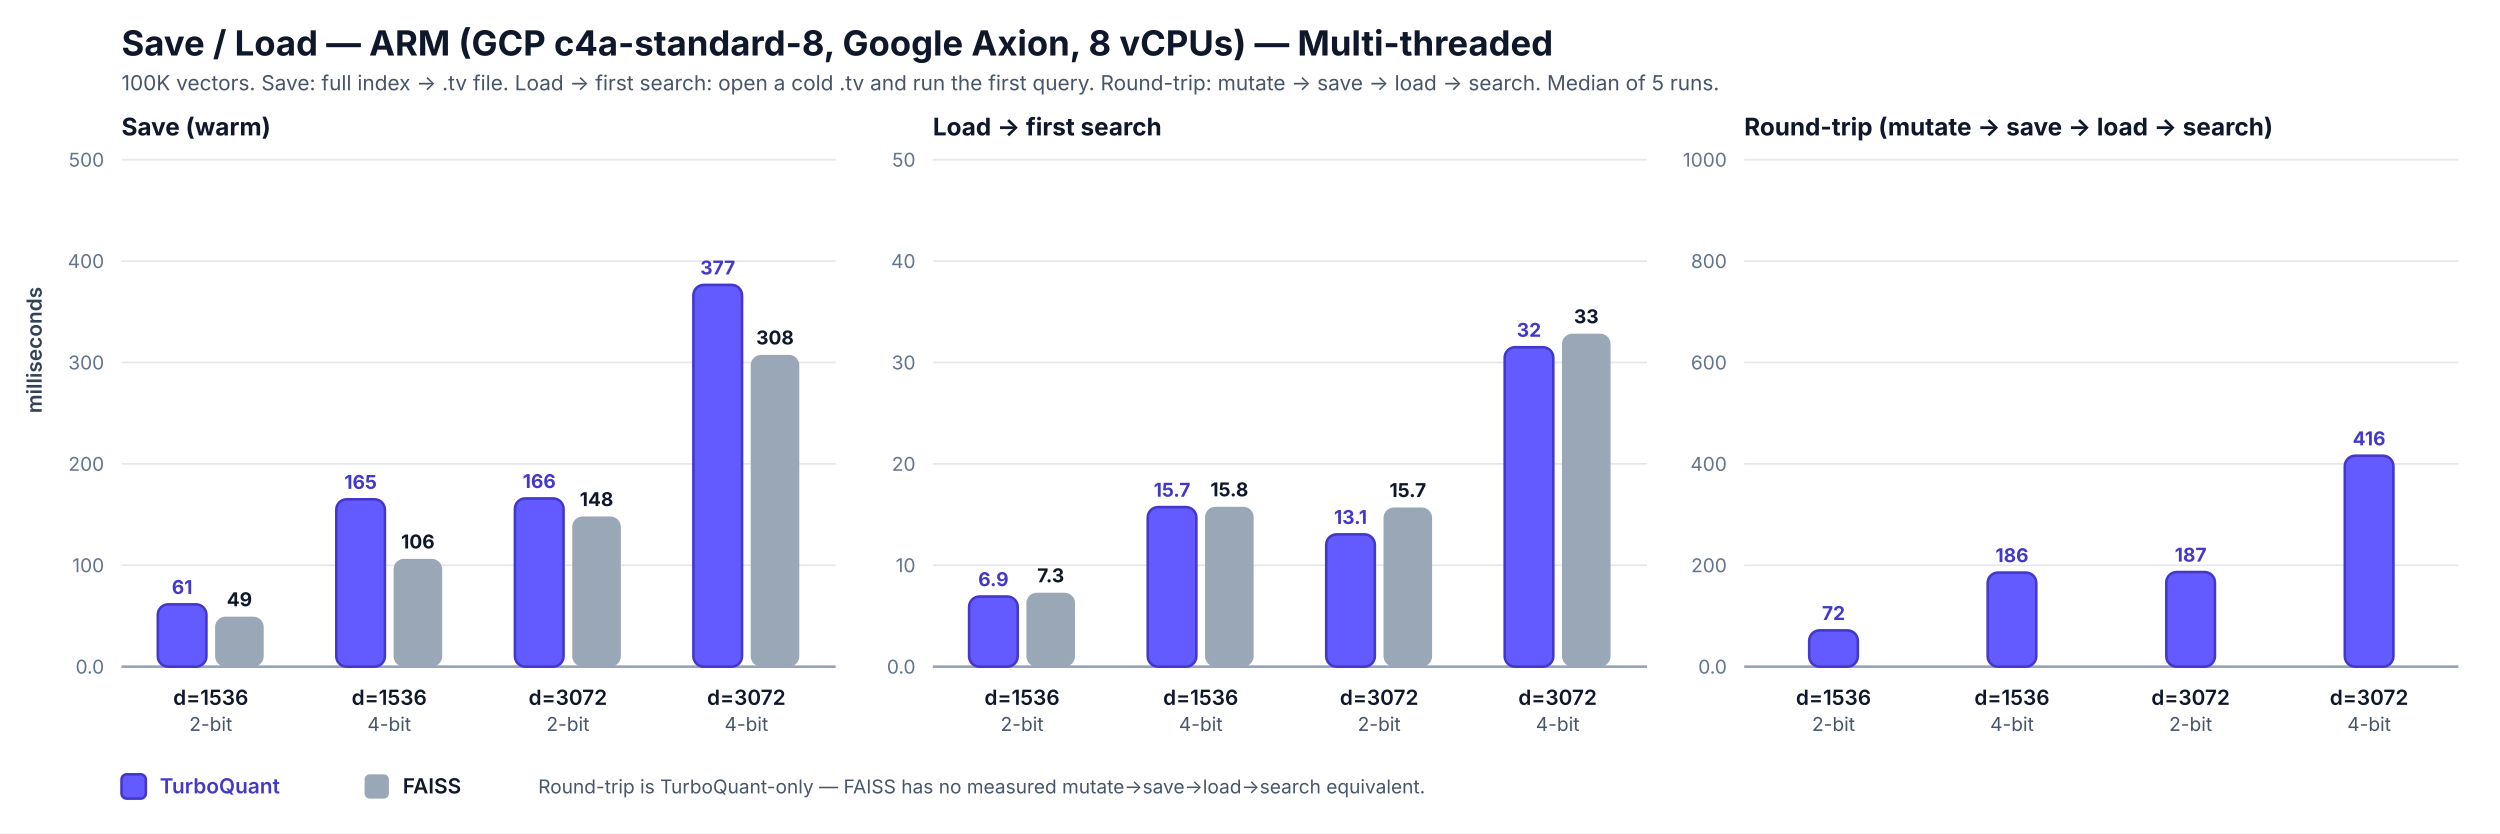
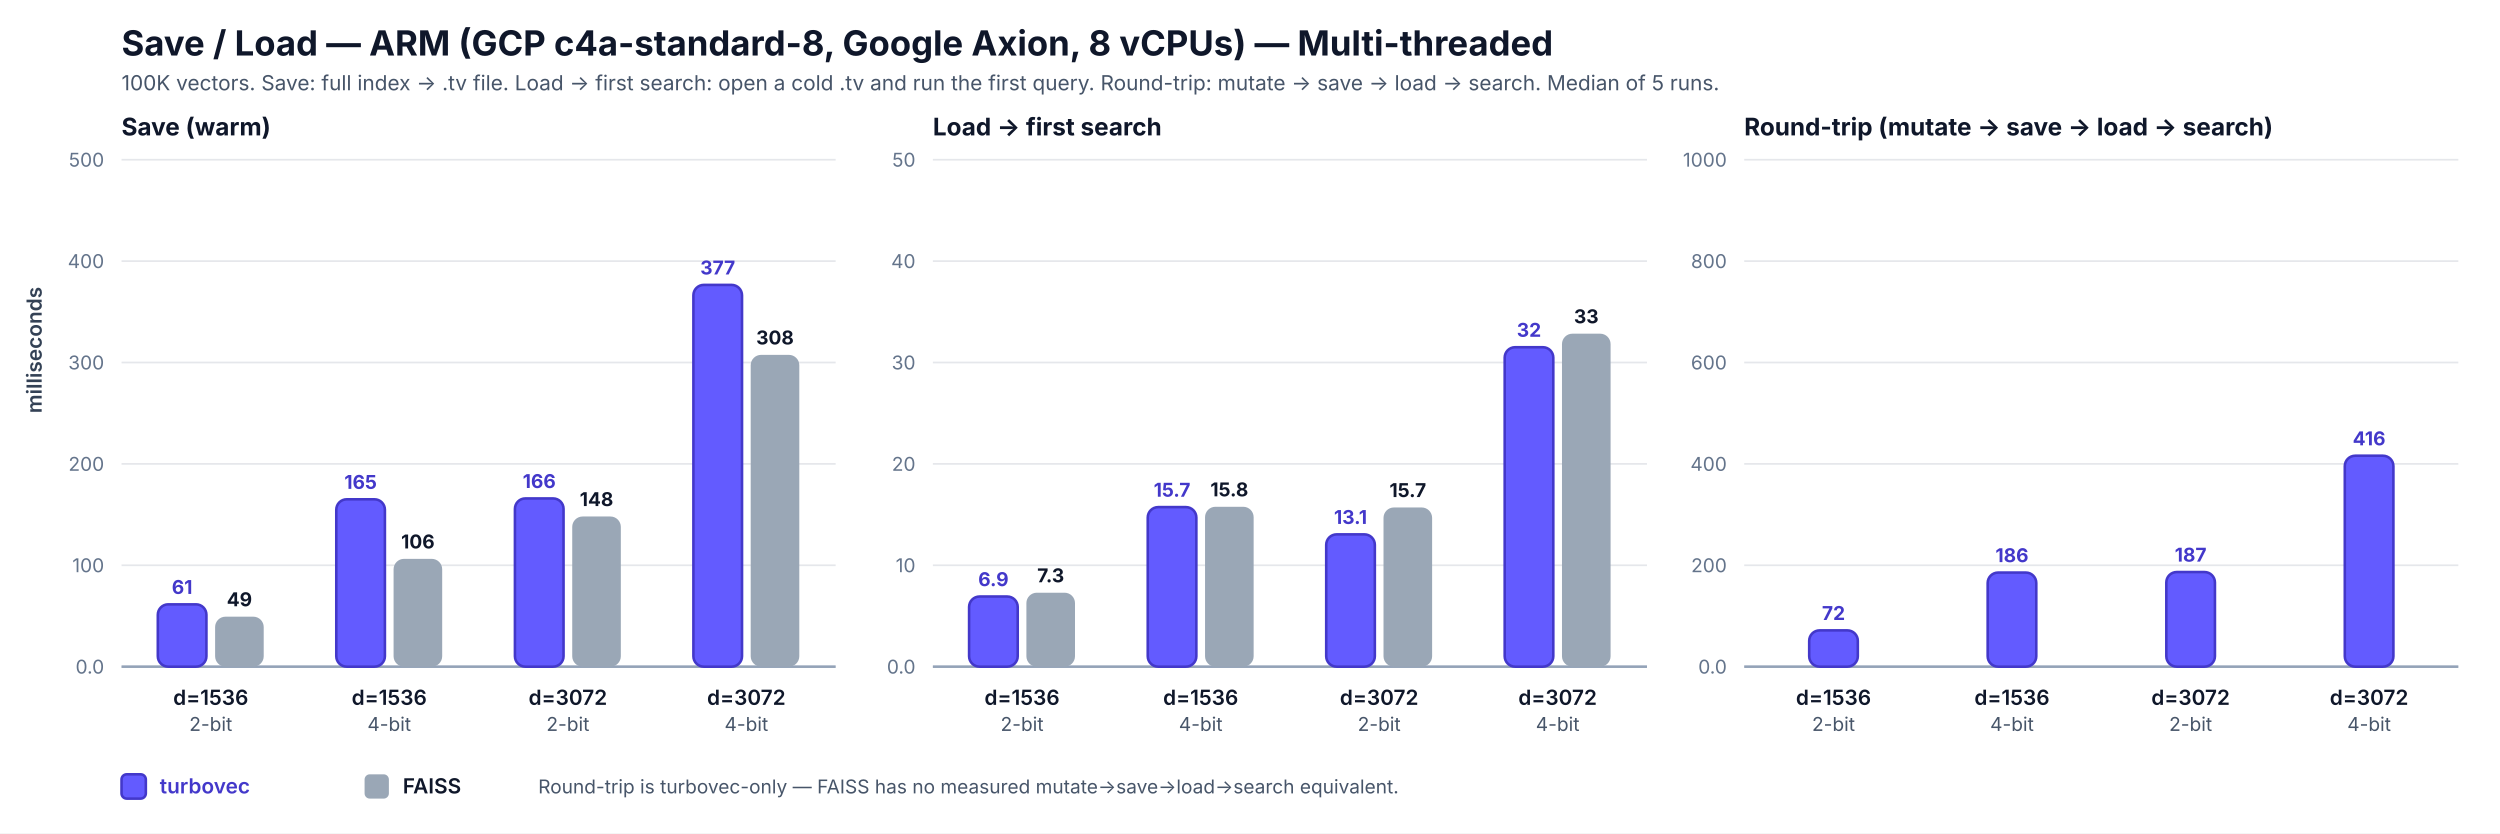
<svg xmlns="http://www.w3.org/2000/svg" width="1440" height="480" viewBox="0 0 1440 480" role="img" aria-label="Persist — ARM (GCP c4a-standard-8, Google Axion, 8 vCPUs) — Multi-threaded">
  <style>
  .title { font: 700 20px -apple-system, BlinkMacSystemFont, "Segoe UI", sans-serif; fill: #0f172a; }
  .subtitle { font: 400 12px -apple-system, BlinkMacSystemFont, "Segoe UI", sans-serif; fill: #475569; }
  .panel { font: 700 14px -apple-system, BlinkMacSystemFont, "Segoe UI", sans-serif; fill: #0f172a; }
  .label { font: 600 12px -apple-system, BlinkMacSystemFont, "Segoe UI", sans-serif; fill: #0f172a; }
  .secondary { font: 400 11px -apple-system, BlinkMacSystemFont, "Segoe UI", sans-serif; fill: #475569; }
  .tick { font: 400 11px -apple-system, BlinkMacSystemFont, "Segoe UI", sans-serif; fill: #64748b; }
  .value { font: 700 11px -apple-system, BlinkMacSystemFont, "Segoe UI", sans-serif; fill: #0f172a; }
  .value-accent { font: 700 11px -apple-system, BlinkMacSystemFont, "Segoe UI", sans-serif; fill: #4338ca; }
  .axis { font: 600 12px -apple-system, BlinkMacSystemFont, "Segoe UI", sans-serif; fill: #334155; }
  .legend { font: 600 12px -apple-system, BlinkMacSystemFont, "Segoe UI", sans-serif; fill: #0f172a; }
</style>
  <rect width="100%" height="100%" fill="#ffffff" />
  <text x="70" y="32" class="title">Save / Load — ARM (GCP c4a-standard-8, Google Axion, 8 vCPUs) — Multi-threaded</text>
  <text x="70" y="52" class="subtitle">100K vectors. Save: full index → .tv file. Load → first search: open a cold .tv and run the first query. Round-trip: mutate → save → load → search. Median of 5 runs.</text>
  <line x1="70.0" y1="384.0" x2="481.333" y2="384.0" stroke="#e5e7eb" stroke-width="1" />
  <text x="60.0" y="388.0" text-anchor="end" class="tick">0.0</text>
  <line x1="70.0" y1="325.6" x2="481.333" y2="325.6" stroke="#e5e7eb" stroke-width="1" />
  <text x="60.0" y="329.6" text-anchor="end" class="tick">100</text>
  <line x1="70.0" y1="267.2" x2="481.333" y2="267.2" stroke="#e5e7eb" stroke-width="1" />
  <text x="60.0" y="271.2" text-anchor="end" class="tick">200</text>
  <line x1="70.0" y1="208.8" x2="481.333" y2="208.8" stroke="#e5e7eb" stroke-width="1" />
  <text x="60.0" y="212.8" text-anchor="end" class="tick">300</text>
  <line x1="70.0" y1="150.4" x2="481.333" y2="150.4" stroke="#e5e7eb" stroke-width="1" />
  <text x="60.0" y="154.4" text-anchor="end" class="tick">400</text>
  <line x1="70.0" y1="92.0" x2="481.333" y2="92.0" stroke="#e5e7eb" stroke-width="1" />
  <text x="60.0" y="96.0" text-anchor="end" class="tick">500</text>
  <line x1="70.0" y1="384.0" x2="481.333" y2="384.0" stroke="#94a3b8" stroke-width="1.5" />
  <text x="70.0" y="78" class="panel">Save (warm)</text>
  <rect x="90.9" y="348.1" width="28" height="35.9" rx="6" fill="#635bff" stroke="#4338ca" stroke-width="1.5" />
  <text x="104.9" y="342.1" text-anchor="middle" class="value-accent">61</text>
  <rect x="123.9" y="355.2" width="28" height="28.8" rx="6" fill="#9aa7b6" />
  <text x="137.9" y="349.2" text-anchor="middle" class="value">49</text>
  <text x="121.4" y="406" text-anchor="middle" class="label">d=1536</text>
  <text x="121.4" y="421" text-anchor="middle" class="secondary">2-bit</text>
  <rect x="193.7" y="287.6" width="28" height="96.4" rx="6" fill="#635bff" stroke="#4338ca" stroke-width="1.5" />
  <text x="207.7" y="281.6" text-anchor="middle" class="value-accent">165</text>
  <rect x="226.7" y="321.9" width="28" height="62.1" rx="6" fill="#9aa7b6" />
  <text x="240.7" y="315.9" text-anchor="middle" class="value">106</text>
  <text x="224.2" y="406" text-anchor="middle" class="label">d=1536</text>
  <text x="224.2" y="421" text-anchor="middle" class="secondary">4-bit</text>
  <rect x="296.6" y="287.1" width="28" height="96.9" rx="6" fill="#635bff" stroke="#4338ca" stroke-width="1.5" />
  <text x="310.6" y="281.1" text-anchor="middle" class="value-accent">166</text>
  <rect x="329.6" y="297.5" width="28" height="86.5" rx="6" fill="#9aa7b6" />
  <text x="343.6" y="291.5" text-anchor="middle" class="value">148</text>
  <text x="327.1" y="406" text-anchor="middle" class="label">d=3072</text>
  <text x="327.1" y="421" text-anchor="middle" class="secondary">2-bit</text>
  <rect x="399.4" y="164.1" width="28" height="219.9" rx="6" fill="#635bff" stroke="#4338ca" stroke-width="1.5" />
  <text x="413.4" y="158.1" text-anchor="middle" class="value-accent">377</text>
  <rect x="432.4" y="204.4" width="28" height="179.6" rx="6" fill="#9aa7b6" />
  <text x="446.4" y="198.4" text-anchor="middle" class="value">308</text>
  <text x="429.9" y="406" text-anchor="middle" class="label">d=3072</text>
  <text x="429.9" y="421" text-anchor="middle" class="secondary">4-bit</text>
  <line x1="537.333" y1="384.0" x2="948.667" y2="384.0" stroke="#e5e7eb" stroke-width="1" />
  <text x="527.333" y="388.0" text-anchor="end" class="tick">0.0</text>
  <line x1="537.333" y1="325.6" x2="948.667" y2="325.6" stroke="#e5e7eb" stroke-width="1" />
  <text x="527.333" y="329.6" text-anchor="end" class="tick">10</text>
  <line x1="537.333" y1="267.2" x2="948.667" y2="267.2" stroke="#e5e7eb" stroke-width="1" />
  <text x="527.333" y="271.2" text-anchor="end" class="tick">20</text>
  <line x1="537.333" y1="208.8" x2="948.667" y2="208.8" stroke="#e5e7eb" stroke-width="1" />
  <text x="527.333" y="212.8" text-anchor="end" class="tick">30</text>
  <line x1="537.333" y1="150.4" x2="948.667" y2="150.4" stroke="#e5e7eb" stroke-width="1" />
  <text x="527.333" y="154.4" text-anchor="end" class="tick">40</text>
  <line x1="537.333" y1="92.0" x2="948.667" y2="92.0" stroke="#e5e7eb" stroke-width="1" />
  <text x="527.333" y="96.0" text-anchor="end" class="tick">50</text>
  <line x1="537.333" y1="384.0" x2="948.667" y2="384.0" stroke="#94a3b8" stroke-width="1.5" />
  <text x="537.333" y="78" class="panel">Load → first search</text>
  <rect x="558.2" y="343.6" width="28" height="40.4" rx="6" fill="#635bff" stroke="#4338ca" stroke-width="1.5" />
  <text x="572.2" y="337.6" text-anchor="middle" class="value-accent">6.9</text>
  <rect x="591.2" y="341.4" width="28" height="42.6" rx="6" fill="#9aa7b6" />
  <text x="605.2" y="335.4" text-anchor="middle" class="value">7.3</text>
  <text x="588.7" y="406" text-anchor="middle" class="label">d=1536</text>
  <text x="588.7" y="421" text-anchor="middle" class="secondary">2-bit</text>
  <rect x="661.1" y="292.1" width="28" height="91.9" rx="6" fill="#635bff" stroke="#4338ca" stroke-width="1.5" />
  <text x="675.1" y="286.1" text-anchor="middle" class="value-accent">15.7</text>
  <rect x="694.1" y="291.9" width="28" height="92.1" rx="6" fill="#9aa7b6" />
  <text x="708.1" y="285.9" text-anchor="middle" class="value">15.8</text>
  <text x="691.6" y="406" text-anchor="middle" class="label">d=1536</text>
  <text x="691.6" y="421" text-anchor="middle" class="secondary">4-bit</text>
  <rect x="763.9" y="307.8" width="28" height="76.2" rx="6" fill="#635bff" stroke="#4338ca" stroke-width="1.5" />
  <text x="777.9" y="301.8" text-anchor="middle" class="value-accent">13.1</text>
  <rect x="796.9" y="292.3" width="28" height="91.7" rx="6" fill="#9aa7b6" />
  <text x="810.9" y="286.3" text-anchor="middle" class="value">15.7</text>
  <text x="794.4" y="406" text-anchor="middle" class="label">d=3072</text>
  <text x="794.4" y="421" text-anchor="middle" class="secondary">2-bit</text>
  <rect x="866.7" y="200.0" width="28" height="184.0" rx="6" fill="#635bff" stroke="#4338ca" stroke-width="1.5" />
  <text x="880.7" y="194.0" text-anchor="middle" class="value-accent">32</text>
  <rect x="899.7" y="192.2" width="28" height="191.8" rx="6" fill="#9aa7b6" />
  <text x="913.7" y="186.2" text-anchor="middle" class="value">33</text>
  <text x="897.2" y="406" text-anchor="middle" class="label">d=3072</text>
  <text x="897.2" y="421" text-anchor="middle" class="secondary">4-bit</text>
  <line x1="1004.667" y1="384.0" x2="1416.0" y2="384.0" stroke="#e5e7eb" stroke-width="1" />
  <text x="994.667" y="388.0" text-anchor="end" class="tick">0.0</text>
  <line x1="1004.667" y1="325.6" x2="1416.0" y2="325.6" stroke="#e5e7eb" stroke-width="1" />
  <text x="994.667" y="329.6" text-anchor="end" class="tick">200</text>
  <line x1="1004.667" y1="267.2" x2="1416.0" y2="267.2" stroke="#e5e7eb" stroke-width="1" />
  <text x="994.667" y="271.2" text-anchor="end" class="tick">400</text>
  <line x1="1004.667" y1="208.8" x2="1416.0" y2="208.8" stroke="#e5e7eb" stroke-width="1" />
  <text x="994.667" y="212.8" text-anchor="end" class="tick">600</text>
  <line x1="1004.667" y1="150.4" x2="1416.0" y2="150.4" stroke="#e5e7eb" stroke-width="1" />
  <text x="994.667" y="154.4" text-anchor="end" class="tick">800</text>
  <line x1="1004.667" y1="92.0" x2="1416.0" y2="92.0" stroke="#e5e7eb" stroke-width="1" />
  <text x="994.667" y="96.0" text-anchor="end" class="tick">1000</text>
  <line x1="1004.667" y1="384.0" x2="1416.0" y2="384.0" stroke="#94a3b8" stroke-width="1.5" />
  <text x="1004.667" y="78" class="panel">Round-trip (mutate → save → load → search)</text>
  <rect x="1042.1" y="363.1" width="28" height="20.9" rx="6" fill="#635bff" stroke="#4338ca" stroke-width="1.5" />
  <text x="1056.1" y="357.1" text-anchor="middle" class="value-accent">72</text>
  <text x="1056.1" y="406" text-anchor="middle" class="label">d=1536</text>
  <text x="1056.1" y="421" text-anchor="middle" class="secondary">2-bit</text>
  <rect x="1144.9" y="329.8" width="28" height="54.2" rx="6" fill="#635bff" stroke="#4338ca" stroke-width="1.5" />
  <text x="1158.9" y="323.8" text-anchor="middle" class="value-accent">186</text>
  <text x="1158.9" y="406" text-anchor="middle" class="label">d=1536</text>
  <text x="1158.9" y="421" text-anchor="middle" class="secondary">4-bit</text>
  <rect x="1247.8" y="329.5" width="28" height="54.5" rx="6" fill="#635bff" stroke="#4338ca" stroke-width="1.5" />
  <text x="1261.8" y="323.5" text-anchor="middle" class="value-accent">187</text>
  <text x="1261.8" y="406" text-anchor="middle" class="label">d=3072</text>
  <text x="1261.8" y="421" text-anchor="middle" class="secondary">2-bit</text>
  <rect x="1350.6" y="262.5" width="28" height="121.5" rx="6" fill="#635bff" stroke="#4338ca" stroke-width="1.5" />
  <text x="1364.6" y="256.5" text-anchor="middle" class="value-accent">416</text>
  <text x="1364.6" y="406" text-anchor="middle" class="label">d=3072</text>
  <text x="1364.6" y="421" text-anchor="middle" class="secondary">4-bit</text>
  <text x="24" y="238.0" transform="rotate(-90, 24, 238.0)" class="axis">milliseconds</text>
  <rect x="70" y="446" width="14" height="14" rx="3" fill="#635bff" stroke="#4338ca" stroke-width="1.5" />
-   <text x="92" y="457" class="legend" style="fill: #4338ca;">TurboQuant</text>
+   <text x="92" y="457" class="legend" style="fill: #4338ca;">turbovec</text>
  <rect x="210" y="446" width="14" height="14" rx="3" fill="#9aa7b6" />
  <text x="232" y="457" class="legend">FAISS</text>
-   <text x="310" y="457" class="secondary">Round-trip is TurboQuant-only — FAISS has no measured mutate→save→load→search equivalent.</text>
+   <text x="310" y="457" class="secondary">Round-trip is turbovec-only — FAISS has no measured mutate→save→load→search equivalent.</text>
</svg>
